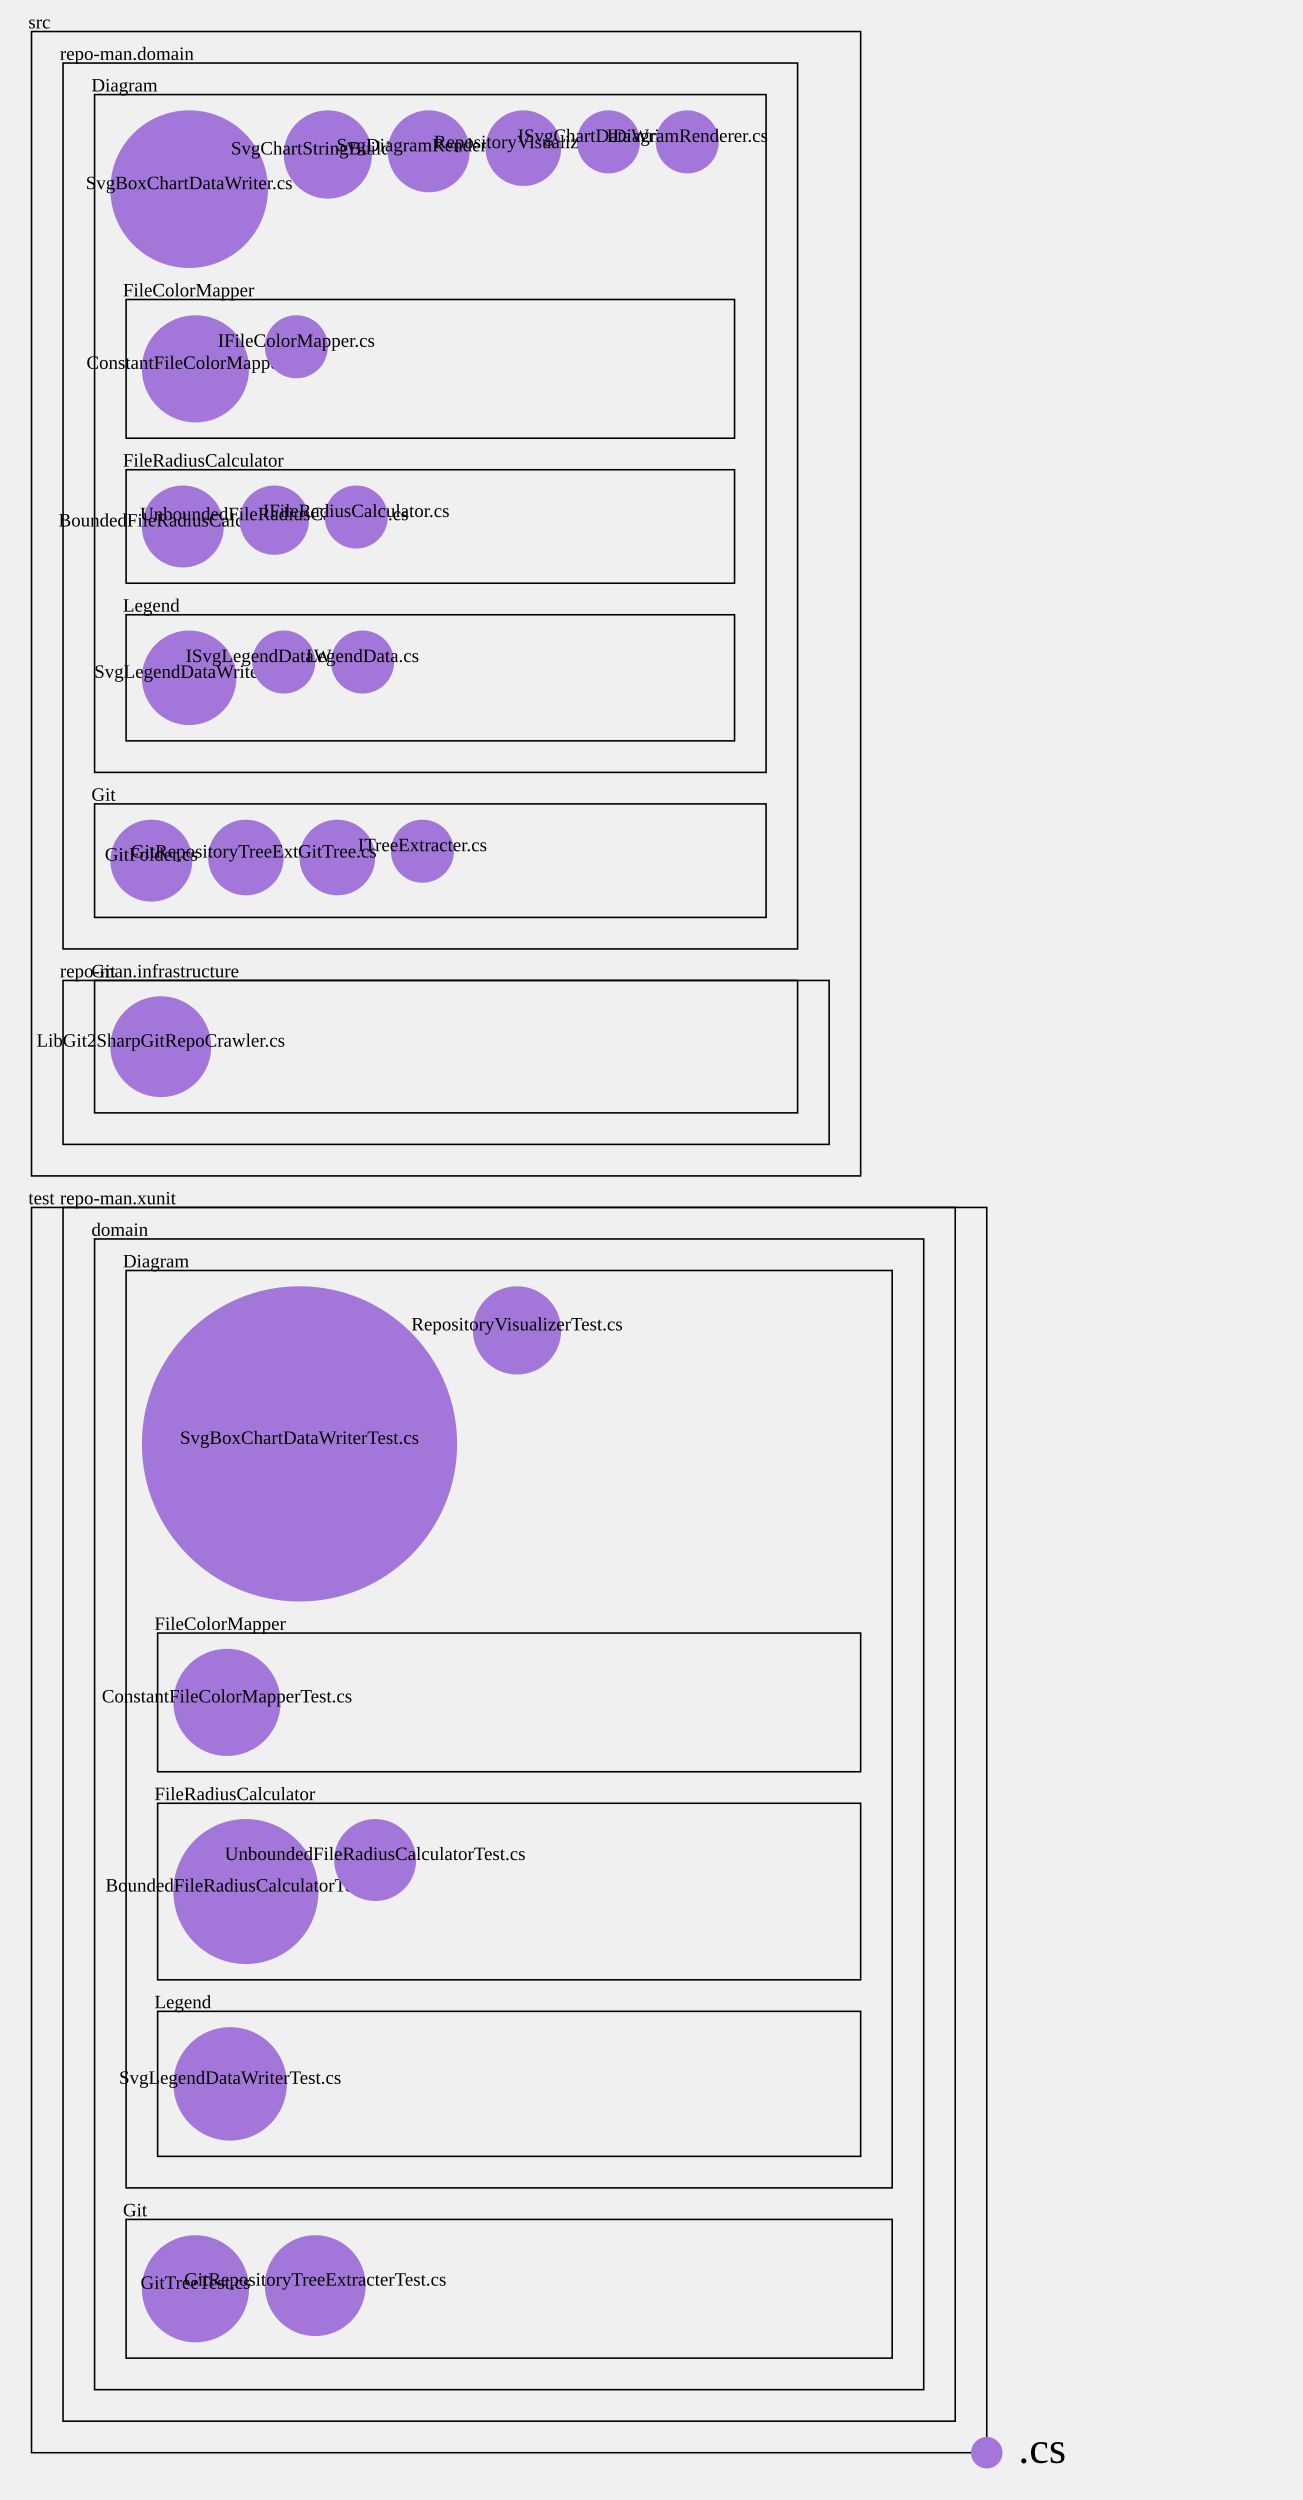
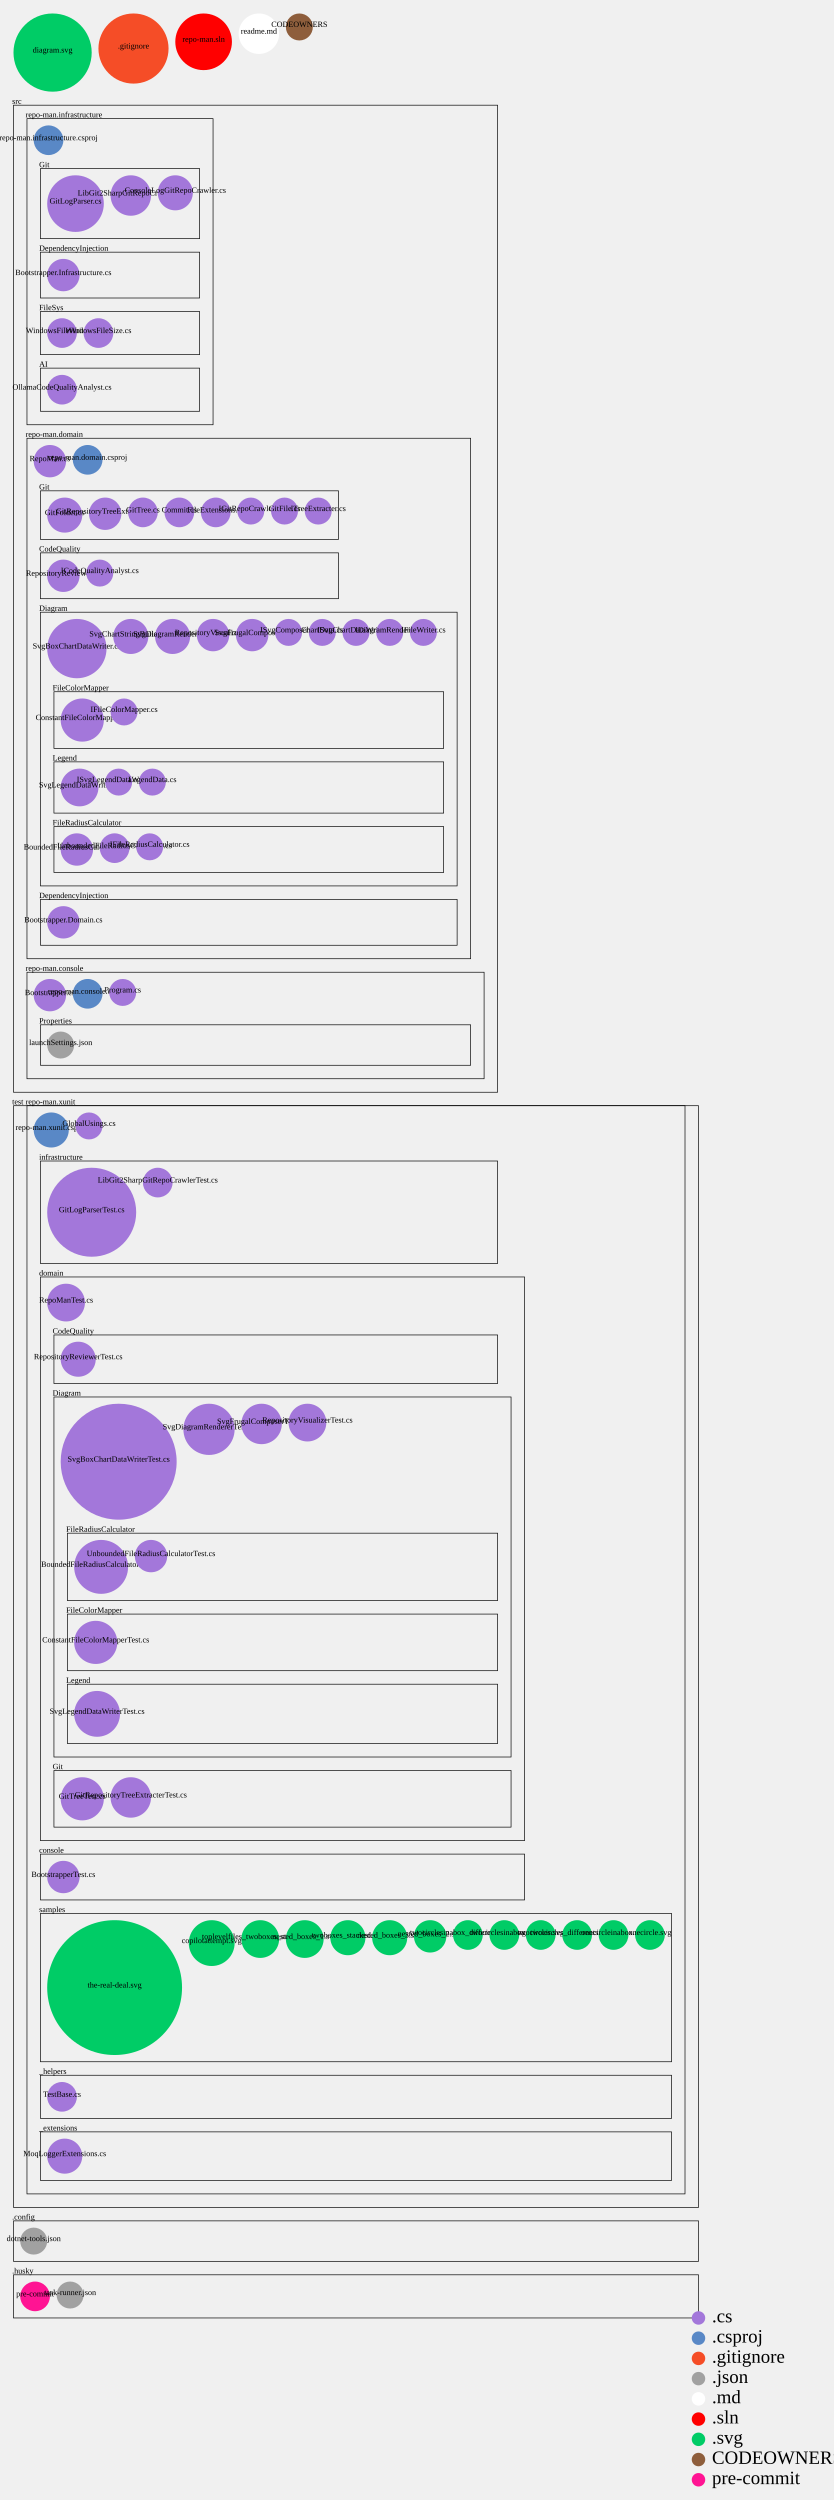
- <svg xmlns="http://www.w3.org/2000/svg" width="413" height="793" style="background:blanchedalmond;">
-   <g style="fill:#A377DA" transform="translate(60,60)">
-     <circle r="25" />
+ <svg xmlns="http://www.w3.org/2000/svg" width="618" height="1854" style="background:blanchedalmond;">
+   <g style="fill:#00CC66" transform="translate(39,39)">
+     <circle r="29" />
+     <text style="fill:black" font-size="6" alignment-baseline="middle" text-anchor="middle">diagram.svg</text>
+   </g>
+   <g style="fill:#F54D27" transform="translate(99,36)">
+     <circle r="26" />
+     <text style="fill:black" font-size="6" alignment-baseline="middle" text-anchor="middle">.gitignore</text>
+   </g>
+   <g style="fill:#FF0000" transform="translate(151,31)">
+     <circle r="21" />
+     <text style="fill:black" font-size="6" alignment-baseline="middle" text-anchor="middle">repo-man.sln</text>
+   </g>
+   <g style="fill:#FFFFFF" transform="translate(192,25)">
+     <circle r="15" />
+     <text style="fill:black" font-size="6" alignment-baseline="middle" text-anchor="middle">readme.md</text>
+   </g>
+   <g style="fill:#8E5E3C" transform="translate(222,20)">
+     <circle r="10" />
+     <text style="fill:black" font-size="6" alignment-baseline="middle" text-anchor="middle">CODEOWNERS</text>
+   </g>
+   <g style="fill:#5988C6" transform="translate(36,104)">
+     <circle r="11" />
+     <text style="fill:black" font-size="6" alignment-baseline="middle" text-anchor="middle">repo-man.infrastructure.csproj</text>
+   </g>
+   <g style="fill:#A377DA" transform="translate(56,151)">
+     <circle r="21" />
+     <text style="fill:black" font-size="6" alignment-baseline="middle" text-anchor="middle">GitLogParser.cs</text>
+   </g>
+   <g style="fill:#A377DA" transform="translate(97,145)">
+     <circle r="15" />
+     <text style="fill:black" font-size="6" alignment-baseline="middle" text-anchor="middle">LibGit2SharpGitRepoCrawler.cs</text>
+   </g>
+   <g style="fill:#A377DA" transform="translate(130,143)">
+     <circle r="13" />
+     <text style="fill:black" font-size="6" alignment-baseline="middle" text-anchor="middle">ConsoleLogGitRepoCrawler.cs</text>
+   </g>
+   <g transform="translate(30,125)">
+     <rect fill="none" stroke-width="0.5" stroke="black" width="118" height="52" />
+     <text style="fill:black" font-size="6" transform="translate(-1,-1)">Git</text>
+   </g>
+   <g style="fill:#A377DA" transform="translate(47,204)">
+     <circle r="12" />
+     <text style="fill:black" font-size="6" alignment-baseline="middle" text-anchor="middle">Bootstrapper.Infrastructure.cs</text>
+   </g>
+   <g transform="translate(30,187)">
+     <rect fill="none" stroke-width="0.5" stroke="black" width="118" height="34" />
+     <text style="fill:black" font-size="6" transform="translate(-1,-1)">DependencyInjection</text>
+   </g>
+   <g style="fill:#A377DA" transform="translate(46,247)">
+     <circle r="11" />
+     <text style="fill:black" font-size="6" alignment-baseline="middle" text-anchor="middle">WindowsFileWriter.cs</text>
+   </g>
+   <g style="fill:#A377DA" transform="translate(73,247)">
+     <circle r="11" />
+     <text style="fill:black" font-size="6" alignment-baseline="middle" text-anchor="middle">WindowsFileSize.cs</text>
+   </g>
+   <g transform="translate(30,231)">
+     <rect fill="none" stroke-width="0.5" stroke="black" width="118" height="32" />
+     <text style="fill:black" font-size="6" transform="translate(-1,-1)">FileSys</text>
+   </g>
+   <g style="fill:#A377DA" transform="translate(46,289)">
+     <circle r="11" />
+     <text style="fill:black" font-size="6" alignment-baseline="middle" text-anchor="middle">OllamaCodeQualityAnalyst.cs</text>
+   </g>
+   <g transform="translate(30,273)">
+     <rect fill="none" stroke-width="0.5" stroke="black" width="118" height="32" />
+     <text style="fill:black" font-size="6" transform="translate(-1,-1)">AI</text>
+   </g>
+   <g transform="translate(20,88)">
+     <rect fill="none" stroke-width="0.5" stroke="black" width="138" height="227" />
+     <text style="fill:black" font-size="6" transform="translate(-1,-1)">repo-man.infrastructure</text>
+   </g>
+   <g style="fill:#A377DA" transform="translate(37,342)">
+     <circle r="12" />
+     <text style="fill:black" font-size="6" alignment-baseline="middle" text-anchor="middle">RepoMan.cs</text>
+   </g>
+   <g style="fill:#5988C6" transform="translate(65,341)">
+     <circle r="11" />
+     <text style="fill:black" font-size="6" alignment-baseline="middle" text-anchor="middle">repo-man.domain.csproj</text>
+   </g>
+   <g style="fill:#A377DA" transform="translate(48,382)">
+     <circle r="13" />
+     <text style="fill:black" font-size="6" alignment-baseline="middle" text-anchor="middle">GitFolder.cs</text>
+   </g>
+   <g style="fill:#A377DA" transform="translate(78,381)">
+     <circle r="12" />
+     <text style="fill:black" font-size="6" alignment-baseline="middle" text-anchor="middle">GitRepositoryTreeExtracter.cs</text>
+   </g>
+   <g style="fill:#A377DA" transform="translate(106,380)">
+     <circle r="11" />
+     <text style="fill:black" font-size="6" alignment-baseline="middle" text-anchor="middle">GitTree.cs</text>
+   </g>
+   <g style="fill:#A377DA" transform="translate(133,380)">
+     <circle r="11" />
+     <text style="fill:black" font-size="6" alignment-baseline="middle" text-anchor="middle">Commit.cs</text>
+   </g>
+   <g style="fill:#A377DA" transform="translate(160,380)">
+     <circle r="11" />
+     <text style="fill:black" font-size="6" alignment-baseline="middle" text-anchor="middle">FileExtensions.cs</text>
+   </g>
+   <g style="fill:#A377DA" transform="translate(186,379)">
+     <circle r="10" />
+     <text style="fill:black" font-size="6" alignment-baseline="middle" text-anchor="middle">IGitRepoCrawler.cs</text>
+   </g>
+   <g style="fill:#A377DA" transform="translate(211,379)">
+     <circle r="10" />
+     <text style="fill:black" font-size="6" alignment-baseline="middle" text-anchor="middle">GitFile.cs</text>
+   </g>
+   <g style="fill:#A377DA" transform="translate(236,379)">
+     <circle r="10" />
+     <text style="fill:black" font-size="6" alignment-baseline="middle" text-anchor="middle">ITreeExtracter.cs</text>
+   </g>
+   <g transform="translate(30,364)">
+     <rect fill="none" stroke-width="0.5" stroke="black" width="221" height="36" />
+     <text style="fill:black" font-size="6" transform="translate(-1,-1)">Git</text>
+   </g>
+   <g style="fill:#A377DA" transform="translate(47,427)">
+     <circle r="12" />
+     <text style="fill:black" font-size="6" alignment-baseline="middle" text-anchor="middle">RepositoryReviewer.cs</text>
+   </g>
+   <g style="fill:#A377DA" transform="translate(74,425)">
+     <circle r="10" />
+     <text style="fill:black" font-size="6" alignment-baseline="middle" text-anchor="middle">ICodeQualityAnalyst.cs</text>
+   </g>
+   <g transform="translate(30,410)">
+     <rect fill="none" stroke-width="0.5" stroke="black" width="221" height="34" />
+     <text style="fill:black" font-size="6" transform="translate(-1,-1)">CodeQuality</text>
+   </g>
+   <g style="fill:#A377DA" transform="translate(57,481)">
+     <circle r="22" />
    <text style="fill:black" font-size="6" alignment-baseline="middle" text-anchor="middle">SvgBoxChartDataWriter.cs</text>
  </g>
-   <g style="fill:#A377DA" transform="translate(104,49)">
+   <g style="fill:#A377DA" transform="translate(97,472)">
+     <circle r="13" />
+     <text style="fill:black" font-size="6" alignment-baseline="middle" text-anchor="middle">SvgChartStringBuilder.cs</text>
+   </g>
+   <g style="fill:#A377DA" transform="translate(128,472)">
+     <circle r="13" />
+     <text style="fill:black" font-size="6" alignment-baseline="middle" text-anchor="middle">SvgDiagramRenderer.cs</text>
+   </g>
+   <g style="fill:#A377DA" transform="translate(158,471)">
+     <circle r="12" />
+     <text style="fill:black" font-size="6" alignment-baseline="middle" text-anchor="middle">RepositoryVisualizer.cs</text>
+   </g>
+   <g style="fill:#A377DA" transform="translate(187,471)">
+     <circle r="12" />
+     <text style="fill:black" font-size="6" alignment-baseline="middle" text-anchor="middle">SvgFrugalComposer.cs</text>
+   </g>
+   <g style="fill:#A377DA" transform="translate(214,469)">
+     <circle r="10" />
+     <text style="fill:black" font-size="6" alignment-baseline="middle" text-anchor="middle">ISvgComposer.cs</text>
+   </g>
+   <g style="fill:#A377DA" transform="translate(239,469)">
+     <circle r="10" />
+     <text style="fill:black" font-size="6" alignment-baseline="middle" text-anchor="middle">ChartData.cs</text>
+   </g>
+   <g style="fill:#A377DA" transform="translate(264,469)">
+     <circle r="10" />
+     <text style="fill:black" font-size="6" alignment-baseline="middle" text-anchor="middle">ISvgChartDataWriter.cs</text>
+   </g>
+   <g style="fill:#A377DA" transform="translate(289,469)">
+     <circle r="10" />
+     <text style="fill:black" font-size="6" alignment-baseline="middle" text-anchor="middle">IDiagramRenderer.cs</text>
+   </g>
+   <g style="fill:#A377DA" transform="translate(314,469)">
+     <circle r="10" />
+     <text style="fill:black" font-size="6" alignment-baseline="middle" text-anchor="middle">IFileWriter.cs</text>
+   </g>
+   <g style="fill:#A377DA" transform="translate(61,534)">
+     <circle r="16" />
+     <text style="fill:black" font-size="6" alignment-baseline="middle" text-anchor="middle">ConstantFileColorMapper.cs</text>
+   </g>
+   <g style="fill:#A377DA" transform="translate(92,528)">
+     <circle r="10" />
+     <text style="fill:black" font-size="6" alignment-baseline="middle" text-anchor="middle">IFileColorMapper.cs</text>
+   </g>
+   <g transform="translate(40,513)">
+     <rect fill="none" stroke-width="0.5" stroke="black" width="289" height="42" />
+     <text style="fill:black" font-size="6" transform="translate(-1,-1)">FileColorMapper</text>
+   </g>
+   <g style="fill:#A377DA" transform="translate(59,584)">
    <circle r="14" />
-     <text style="fill:black" font-size="6" alignment-baseline="middle" text-anchor="middle">SvgChartStringBuilder.cs</text>
-   </g>
-   <g style="fill:#A377DA" transform="translate(136,48)">
-     <circle r="13" />
-     <text style="fill:black" font-size="6" alignment-baseline="middle" text-anchor="middle">SvgDiagramRenderer.cs</text>
-   </g>
-   <g style="fill:#A377DA" transform="translate(166,47)">
-     <circle r="12" />
-     <text style="fill:black" font-size="6" alignment-baseline="middle" text-anchor="middle">RepositoryVisualizer.cs</text>
-   </g>
-   <g style="fill:#A377DA" transform="translate(193,45)">
-     <circle r="10" />
-     <text style="fill:black" font-size="6" alignment-baseline="middle" text-anchor="middle">ISvgChartDataWriter.cs</text>
-   </g>
-   <g style="fill:#A377DA" transform="translate(218,45)">
-     <circle r="10" />
-     <text style="fill:black" font-size="6" alignment-baseline="middle" text-anchor="middle">IDiagramRenderer.cs</text>
-   </g>
-   <g style="fill:#A377DA" transform="translate(62,117)">
-     <circle r="17" />
-     <text style="fill:black" font-size="6" alignment-baseline="middle" text-anchor="middle">ConstantFileColorMapper.cs</text>
-   </g>
-   <g style="fill:#A377DA" transform="translate(94,110)">
-     <circle r="10" />
-     <text style="fill:black" font-size="6" alignment-baseline="middle" text-anchor="middle">IFileColorMapper.cs</text>
-   </g>
-   <g transform="translate(40,95)">
-     <rect fill="none" stroke-width="0.5" stroke="black" width="193" height="44" />
-     <text style="fill:black" font-size="6" transform="translate(-1,-1)">FileColorMapper</text>
-   </g>
-   <g style="fill:#A377DA" transform="translate(58,167)">
-     <circle r="13" />
+     <text style="fill:black" font-size="6" alignment-baseline="middle" text-anchor="middle">SvgLegendDataWriter.cs</text>
+   </g>
+   <g style="fill:#A377DA" transform="translate(88,580)">
+     <circle r="10" />
+     <text style="fill:black" font-size="6" alignment-baseline="middle" text-anchor="middle">ISvgLegendDataWriter.cs</text>
+   </g>
+   <g style="fill:#A377DA" transform="translate(113,580)">
+     <circle r="10" />
+     <text style="fill:black" font-size="6" alignment-baseline="middle" text-anchor="middle">LegendData.cs</text>
+   </g>
+   <g transform="translate(40,565)">
+     <rect fill="none" stroke-width="0.5" stroke="black" width="289" height="38" />
+     <text style="fill:black" font-size="6" transform="translate(-1,-1)">Legend</text>
+   </g>
+   <g style="fill:#A377DA" transform="translate(57,630)">
+     <circle r="12" />
    <text style="fill:black" font-size="6" alignment-baseline="middle" text-anchor="middle">BoundedFileRadiusCalculator.cs</text>
  </g>
-   <g style="fill:#A377DA" transform="translate(87,165)">
+   <g style="fill:#A377DA" transform="translate(85,629)">
    <circle r="11" />
    <text style="fill:black" font-size="6" alignment-baseline="middle" text-anchor="middle">UnboundedFileRadiusCalculator.cs</text>
  </g>
-   <g style="fill:#A377DA" transform="translate(113,164)">
+   <g style="fill:#A377DA" transform="translate(111,628)">
    <circle r="10" />
    <text style="fill:black" font-size="6" alignment-baseline="middle" text-anchor="middle">IFileRadiusCalculator.cs</text>
  </g>
-   <g transform="translate(40,149)">
-     <rect fill="none" stroke-width="0.5" stroke="black" width="193" height="36" />
+   <g transform="translate(40,613)">
+     <rect fill="none" stroke-width="0.5" stroke="black" width="289" height="34" />
    <text style="fill:black" font-size="6" transform="translate(-1,-1)">FileRadiusCalculator</text>
  </g>
-   <g style="fill:#A377DA" transform="translate(60,215)">
+   <g transform="translate(30,454)">
+     <rect fill="none" stroke-width="0.5" stroke="black" width="309" height="203" />
+     <text style="fill:black" font-size="6" transform="translate(-1,-1)">Diagram</text>
+   </g>
+   <g style="fill:#A377DA" transform="translate(47,684)">
+     <circle r="12" />
+     <text style="fill:black" font-size="6" alignment-baseline="middle" text-anchor="middle">Bootstrapper.Domain.cs</text>
+   </g>
+   <g transform="translate(30,667)">
+     <rect fill="none" stroke-width="0.5" stroke="black" width="309" height="34" />
+     <text style="fill:black" font-size="6" transform="translate(-1,-1)">DependencyInjection</text>
+   </g>
+   <g transform="translate(20,325)">
+     <rect fill="none" stroke-width="0.5" stroke="black" width="329" height="386" />
+     <text style="fill:black" font-size="6" transform="translate(-1,-1)">repo-man.domain</text>
+   </g>
+   <g style="fill:#A377DA" transform="translate(37,738)">
+     <circle r="12" />
+     <text style="fill:black" font-size="6" alignment-baseline="middle" text-anchor="middle">Bootstrapper.cs</text>
+   </g>
+   <g style="fill:#5988C6" transform="translate(65,737)">
+     <circle r="11" />
+     <text style="fill:black" font-size="6" alignment-baseline="middle" text-anchor="middle">repo-man.console.csproj</text>
+   </g>
+   <g style="fill:#A377DA" transform="translate(91,736)">
+     <circle r="10" />
+     <text style="fill:black" font-size="6" alignment-baseline="middle" text-anchor="middle">Program.cs</text>
+   </g>
+   <g style="fill:#A1A1A1" transform="translate(45,775)">
+     <circle r="10" />
+     <text style="fill:black" font-size="6" alignment-baseline="middle" text-anchor="middle">launchSettings.json</text>
+   </g>
+   <g transform="translate(30,760)">
+     <rect fill="none" stroke-width="0.5" stroke="black" width="319" height="30" />
+     <text style="fill:black" font-size="6" transform="translate(-1,-1)">Properties</text>
+   </g>
+   <g transform="translate(20,721)">
+     <rect fill="none" stroke-width="0.5" stroke="black" width="339" height="79" />
+     <text style="fill:black" font-size="6" transform="translate(-1,-1)">repo-man.console</text>
+   </g>
+   <g transform="translate(10,78)">
+     <rect fill="none" stroke-width="0.5" stroke="black" width="359" height="732" />
+     <text style="fill:black" font-size="6" transform="translate(-1,-1)">src</text>
+   </g>
+   <g style="fill:#5988C6" transform="translate(38,838)">
+     <circle r="13" />
+     <text style="fill:black" font-size="6" alignment-baseline="middle" text-anchor="middle">repo-man.xunit.csproj</text>
+   </g>
+   <g style="fill:#A377DA" transform="translate(66,835)">
+     <circle r="10" />
+     <text style="fill:black" font-size="6" alignment-baseline="middle" text-anchor="middle">GlobalUsings.cs</text>
+   </g>
+   <g style="fill:#A377DA" transform="translate(68,899)">
+     <circle r="33" />
+     <text style="fill:black" font-size="6" alignment-baseline="middle" text-anchor="middle">GitLogParserTest.cs</text>
+   </g>
+   <g style="fill:#A377DA" transform="translate(117,877)">
+     <circle r="11" />
+     <text style="fill:black" font-size="6" alignment-baseline="middle" text-anchor="middle">LibGit2SharpGitRepoCrawlerTest.cs</text>
+   </g>
+   <g transform="translate(30,861)">
+     <rect fill="none" stroke-width="0.5" stroke="black" width="339" height="76" />
+     <text style="fill:black" font-size="6" transform="translate(-1,-1)">infrastructure</text>
+   </g>
+   <g style="fill:#A377DA" transform="translate(49,966)">
+     <circle r="14" />
+     <text style="fill:black" font-size="6" alignment-baseline="middle" text-anchor="middle">RepoManTest.cs</text>
+   </g>
+   <g style="fill:#A377DA" transform="translate(58,1008)">
+     <circle r="13" />
+     <text style="fill:black" font-size="6" alignment-baseline="middle" text-anchor="middle">RepositoryReviewerTest.cs</text>
+   </g>
+   <g transform="translate(40,990)">
+     <rect fill="none" stroke-width="0.5" stroke="black" width="329" height="36" />
+     <text style="fill:black" font-size="6" transform="translate(-1,-1)">CodeQuality</text>
+   </g>
+   <g style="fill:#A377DA" transform="translate(88,1084)">
+     <circle r="43" />
+     <text style="fill:black" font-size="6" alignment-baseline="middle" text-anchor="middle">SvgBoxChartDataWriterTest.cs</text>
+   </g>
+   <g style="fill:#A377DA" transform="translate(155,1060)">
+     <circle r="19" />
+     <text style="fill:black" font-size="6" alignment-baseline="middle" text-anchor="middle">SvgDiagramRendererTest.cs</text>
+   </g>
+   <g style="fill:#A377DA" transform="translate(194,1056)">
    <circle r="15" />
-     <text style="fill:black" font-size="6" alignment-baseline="middle" text-anchor="middle">SvgLegendDataWriter.cs</text>
-   </g>
-   <g style="fill:#A377DA" transform="translate(90,210)">
-     <circle r="10" />
-     <text style="fill:black" font-size="6" alignment-baseline="middle" text-anchor="middle">ISvgLegendDataWriter.cs</text>
-   </g>
-   <g style="fill:#A377DA" transform="translate(115,210)">
-     <circle r="10" />
-     <text style="fill:black" font-size="6" alignment-baseline="middle" text-anchor="middle">LegendData.cs</text>
-   </g>
-   <g transform="translate(40,195)">
-     <rect fill="none" stroke-width="0.5" stroke="black" width="193" height="40" />
-     <text style="fill:black" font-size="6" transform="translate(-1,-1)">Legend</text>
-   </g>
-   <g transform="translate(30,30)">
-     <rect fill="none" stroke-width="0.5" stroke="black" width="213" height="215" />
-     <text style="fill:black" font-size="6" transform="translate(-1,-1)">Diagram</text>
-   </g>
-   <g style="fill:#A377DA" transform="translate(48,273)">
-     <circle r="13" />
-     <text style="fill:black" font-size="6" alignment-baseline="middle" text-anchor="middle">GitFolder.cs</text>
-   </g>
-   <g style="fill:#A377DA" transform="translate(78,272)">
-     <circle r="12" />
-     <text style="fill:black" font-size="6" alignment-baseline="middle" text-anchor="middle">GitRepositoryTreeExtracter.cs</text>
-   </g>
-   <g style="fill:#A377DA" transform="translate(107,272)">
-     <circle r="12" />
-     <text style="fill:black" font-size="6" alignment-baseline="middle" text-anchor="middle">GitTree.cs</text>
-   </g>
-   <g style="fill:#A377DA" transform="translate(134,270)">
-     <circle r="10" />
-     <text style="fill:black" font-size="6" alignment-baseline="middle" text-anchor="middle">ITreeExtracter.cs</text>
-   </g>
-   <g transform="translate(30,255)">
-     <rect fill="none" stroke-width="0.5" stroke="black" width="213" height="36" />
-     <text style="fill:black" font-size="6" transform="translate(-1,-1)">Git</text>
-   </g>
-   <g transform="translate(20,20)">
-     <rect fill="none" stroke-width="0.5" stroke="black" width="233" height="281" />
-     <text style="fill:black" font-size="6" transform="translate(-1,-1)">repo-man.domain</text>
-   </g>
-   <g style="fill:#A377DA" transform="translate(51,332)">
-     <circle r="16" />
-     <text style="fill:black" font-size="6" alignment-baseline="middle" text-anchor="middle">LibGit2SharpGitRepoCrawler.cs</text>
-   </g>
-   <g transform="translate(30,311)">
-     <rect fill="none" stroke-width="0.5" stroke="black" width="223" height="42" />
-     <text style="fill:black" font-size="6" transform="translate(-1,-1)">Git</text>
-   </g>
-   <g transform="translate(20,311)">
-     <rect fill="none" stroke-width="0.5" stroke="black" width="243" height="52" />
-     <text style="fill:black" font-size="6" transform="translate(-1,-1)">repo-man.infrastructure</text>
-   </g>
-   <g transform="translate(10,10)">
-     <rect fill="none" stroke-width="0.5" stroke="black" width="263" height="363" />
-     <text style="fill:black" font-size="6" transform="translate(-1,-1)">src</text>
-   </g>
-   <g style="fill:#A377DA" transform="translate(95,458)">
-     <circle r="50" />
-     <text style="fill:black" font-size="6" alignment-baseline="middle" text-anchor="middle">SvgBoxChartDataWriterTest.cs</text>
-   </g>
-   <g style="fill:#A377DA" transform="translate(164,422)">
+     <text style="fill:black" font-size="6" alignment-baseline="middle" text-anchor="middle">SvgFrugalComposerTest.cs</text>
+   </g>
+   <g style="fill:#A377DA" transform="translate(228,1055)">
    <circle r="14" />
    <text style="fill:black" font-size="6" alignment-baseline="middle" text-anchor="middle">RepositoryVisualizerTest.cs</text>
  </g>
-   <g style="fill:#A377DA" transform="translate(72,540)">
+   <g style="fill:#A377DA" transform="translate(75,1162)">
+     <circle r="20" />
+     <text style="fill:black" font-size="6" alignment-baseline="middle" text-anchor="middle">BoundedFileRadiusCalculatorTest.cs</text>
+   </g>
+   <g style="fill:#A377DA" transform="translate(112,1154)">
+     <circle r="12" />
+     <text style="fill:black" font-size="6" alignment-baseline="middle" text-anchor="middle">UnboundedFileRadiusCalculatorTest.cs</text>
+   </g>
+   <g transform="translate(50,1137)">
+     <rect fill="none" stroke-width="0.5" stroke="black" width="319" height="50" />
+     <text style="fill:black" font-size="6" transform="translate(-1,-1)">FileRadiusCalculator</text>
+   </g>
+   <g style="fill:#A377DA" transform="translate(71,1218)">
+     <circle r="16" />
+     <text style="fill:black" font-size="6" alignment-baseline="middle" text-anchor="middle">ConstantFileColorMapperTest.cs</text>
+   </g>
+   <g transform="translate(50,1197)">
+     <rect fill="none" stroke-width="0.5" stroke="black" width="319" height="42" />
+     <text style="fill:black" font-size="6" transform="translate(-1,-1)">FileColorMapper</text>
+   </g>
+   <g style="fill:#A377DA" transform="translate(72,1271)">
    <circle r="17" />
-     <text style="fill:black" font-size="6" alignment-baseline="middle" text-anchor="middle">ConstantFileColorMapperTest.cs</text>
-   </g>
-   <g transform="translate(50,518)">
-     <rect fill="none" stroke-width="0.5" stroke="black" width="223" height="44" />
-     <text style="fill:black" font-size="6" transform="translate(-1,-1)">FileColorMapper</text>
-   </g>
-   <g style="fill:#A377DA" transform="translate(78,600)">
-     <circle r="23" />
-     <text style="fill:black" font-size="6" alignment-baseline="middle" text-anchor="middle">BoundedFileRadiusCalculatorTest.cs</text>
-   </g>
-   <g style="fill:#A377DA" transform="translate(119,590)">
-     <circle r="13" />
-     <text style="fill:black" font-size="6" alignment-baseline="middle" text-anchor="middle">UnboundedFileRadiusCalculatorTest.cs</text>
-   </g>
-   <g transform="translate(50,572)">
-     <rect fill="none" stroke-width="0.5" stroke="black" width="223" height="56" />
-     <text style="fill:black" font-size="6" transform="translate(-1,-1)">FileRadiusCalculator</text>
-   </g>
-   <g style="fill:#A377DA" transform="translate(73,661)">
-     <circle r="18" />
    <text style="fill:black" font-size="6" alignment-baseline="middle" text-anchor="middle">SvgLegendDataWriterTest.cs</text>
  </g>
-   <g transform="translate(50,638)">
-     <rect fill="none" stroke-width="0.5" stroke="black" width="223" height="46" />
+   <g transform="translate(50,1249)">
+     <rect fill="none" stroke-width="0.5" stroke="black" width="319" height="44" />
    <text style="fill:black" font-size="6" transform="translate(-1,-1)">Legend</text>
  </g>
-   <g transform="translate(40,403)">
-     <rect fill="none" stroke-width="0.5" stroke="black" width="243" height="291" />
+   <g transform="translate(40,1036)">
+     <rect fill="none" stroke-width="0.5" stroke="black" width="339" height="267" />
    <text style="fill:black" font-size="6" transform="translate(-1,-1)">Diagram</text>
  </g>
-   <g style="fill:#A377DA" transform="translate(62,726)">
+   <g style="fill:#A377DA" transform="translate(61,1334)">
+     <circle r="16" />
+     <text style="fill:black" font-size="6" alignment-baseline="middle" text-anchor="middle">GitTreeTest.cs</text>
+   </g>
+   <g style="fill:#A377DA" transform="translate(97,1333)">
+     <circle r="15" />
+     <text style="fill:black" font-size="6" alignment-baseline="middle" text-anchor="middle">GitRepositoryTreeExtracterTest.cs</text>
+   </g>
+   <g transform="translate(40,1313)">
+     <rect fill="none" stroke-width="0.5" stroke="black" width="339" height="42" />
+     <text style="fill:black" font-size="6" transform="translate(-1,-1)">Git</text>
+   </g>
+   <g transform="translate(30,947)">
+     <rect fill="none" stroke-width="0.5" stroke="black" width="359" height="418" />
+     <text style="fill:black" font-size="6" transform="translate(-1,-1)">domain</text>
+   </g>
+   <g style="fill:#A377DA" transform="translate(47,1392)">
+     <circle r="12" />
+     <text style="fill:black" font-size="6" alignment-baseline="middle" text-anchor="middle">BootstrapperTest.cs</text>
+   </g>
+   <g transform="translate(30,1375)">
+     <rect fill="none" stroke-width="0.5" stroke="black" width="359" height="34" />
+     <text style="fill:black" font-size="6" transform="translate(-1,-1)">console</text>
+   </g>
+   <g style="fill:#00CC66" transform="translate(85,1474)">
+     <circle r="50" />
+     <text style="fill:black" font-size="6" alignment-baseline="middle" text-anchor="middle">the-real-deal.svg</text>
+   </g>
+   <g style="fill:#00CC66" transform="translate(157,1441)">
    <circle r="17" />
-     <text style="fill:black" font-size="6" alignment-baseline="middle" text-anchor="middle">GitTreeTest.cs</text>
-   </g>
-   <g style="fill:#A377DA" transform="translate(100,725)">
-     <circle r="16" />
-     <text style="fill:black" font-size="6" alignment-baseline="middle" text-anchor="middle">GitRepositoryTreeExtracterTest.cs</text>
-   </g>
-   <g transform="translate(40,704)">
-     <rect fill="none" stroke-width="0.5" stroke="black" width="243" height="44" />
-     <text style="fill:black" font-size="6" transform="translate(-1,-1)">Git</text>
-   </g>
-   <g transform="translate(30,393)">
-     <rect fill="none" stroke-width="0.5" stroke="black" width="263" height="365" />
-     <text style="fill:black" font-size="6" transform="translate(-1,-1)">domain</text>
-   </g>
-   <g transform="translate(20,383)">
-     <rect fill="none" stroke-width="0.5" stroke="black" width="283" height="385" />
+     <text style="fill:black" font-size="6" alignment-baseline="middle" text-anchor="middle">copilotattempt.svg</text>
+   </g>
+   <g style="fill:#00CC66" transform="translate(193,1438)">
+     <circle r="14" />
+     <text style="fill:black" font-size="6" alignment-baseline="middle" text-anchor="middle">toplevelfiles_twoboxes_stacked.svg</text>
+   </g>
+   <g style="fill:#00CC66" transform="translate(226,1438)">
+     <circle r="14" />
+     <text style="fill:black" font-size="6" alignment-baseline="middle" text-anchor="middle">nested_boxes_1.svg</text>
+   </g>
+   <g style="fill:#00CC66" transform="translate(258,1437)">
+     <circle r="13" />
+     <text style="fill:black" font-size="6" alignment-baseline="middle" text-anchor="middle">twoboxes_stacked.svg</text>
+   </g>
+   <g style="fill:#00CC66" transform="translate(289,1437)">
+     <circle r="13" />
+     <text style="fill:black" font-size="6" alignment-baseline="middle" text-anchor="middle">nested_boxes_3.svg</text>
+   </g>
+   <g style="fill:#00CC66" transform="translate(319,1436)">
+     <circle r="12" />
+     <text style="fill:black" font-size="6" alignment-baseline="middle" text-anchor="middle">nested_boxes_2.svg</text>
+   </g>
+   <g style="fill:#00CC66" transform="translate(347,1435)">
+     <circle r="11" />
+     <text style="fill:black" font-size="6" alignment-baseline="middle" text-anchor="middle">twocirclesinabox_differentsizes.svg</text>
+   </g>
+   <g style="fill:#00CC66" transform="translate(374,1435)">
+     <circle r="11" />
+     <text style="fill:black" font-size="6" alignment-baseline="middle" text-anchor="middle">twocirclesinabox.svg</text>
+   </g>
+   <g style="fill:#00CC66" transform="translate(401,1435)">
+     <circle r="11" />
+     <text style="fill:black" font-size="6" alignment-baseline="middle" text-anchor="middle">twocircles.svg</text>
+   </g>
+   <g style="fill:#00CC66" transform="translate(428,1435)">
+     <circle r="11" />
+     <text style="fill:black" font-size="6" alignment-baseline="middle" text-anchor="middle">twocircles_differentsizes.svg</text>
+   </g>
+   <g style="fill:#00CC66" transform="translate(455,1435)">
+     <circle r="11" />
+     <text style="fill:black" font-size="6" alignment-baseline="middle" text-anchor="middle">onecircleinabox.svg</text>
+   </g>
+   <g style="fill:#00CC66" transform="translate(482,1435)">
+     <circle r="11" />
+     <text style="fill:black" font-size="6" alignment-baseline="middle" text-anchor="middle">onecircle.svg</text>
+   </g>
+   <g transform="translate(30,1419)">
+     <rect fill="none" stroke-width="0.5" stroke="black" width="468" height="110" />
+     <text style="fill:black" font-size="6" transform="translate(-1,-1)">samples</text>
+   </g>
+   <g style="fill:#A377DA" transform="translate(46,1555)">
+     <circle r="11" />
+     <text style="fill:black" font-size="6" alignment-baseline="middle" text-anchor="middle">TestBase.cs</text>
+   </g>
+   <g transform="translate(30,1539)">
+     <rect fill="none" stroke-width="0.5" stroke="black" width="468" height="32" />
+     <text style="fill:black" font-size="6" transform="translate(-1,-1)">_helpers</text>
+   </g>
+   <g style="fill:#A377DA" transform="translate(48,1599)">
+     <circle r="13" />
+     <text style="fill:black" font-size="6" alignment-baseline="middle" text-anchor="middle">MoqLoggerExtensions.cs</text>
+   </g>
+   <g transform="translate(30,1581)">
+     <rect fill="none" stroke-width="0.5" stroke="black" width="468" height="36" />
+     <text style="fill:black" font-size="6" transform="translate(-1,-1)">_extensions</text>
+   </g>
+   <g transform="translate(20,820)">
+     <rect fill="none" stroke-width="0.5" stroke="black" width="488" height="807" />
    <text style="fill:black" font-size="6" transform="translate(-1,-1)">repo-man.xunit</text>
  </g>
-   <g transform="translate(10,383)">
-     <rect fill="none" stroke-width="0.5" stroke="black" width="303" height="395" />
+   <g transform="translate(10,820)">
+     <rect fill="none" stroke-width="0.5" stroke="black" width="508" height="817" />
    <text style="fill:black" font-size="6" transform="translate(-1,-1)">test</text>
  </g>
-   <g transform="translate(313, 778)">
+   <g style="fill:#A1A1A1" transform="translate(25,1662)">
+     <circle r="10" />
+     <text style="fill:black" font-size="6" alignment-baseline="middle" text-anchor="middle">dotnet-tools.json</text>
+   </g>
+   <g transform="translate(10,1647)">
+     <rect fill="none" stroke-width="0.5" stroke="black" width="508" height="30" />
+     <text style="fill:black" font-size="6" transform="translate(-1,-1)">.config</text>
+   </g>
+   <g style="fill:#FF1493" transform="translate(26,1703)">
+     <circle r="11" />
+     <text style="fill:black" font-size="6" alignment-baseline="middle" text-anchor="middle">pre-commit</text>
+   </g>
+   <g style="fill:#A1A1A1" transform="translate(52,1702)">
+     <circle r="10" />
+     <text style="fill:black" font-size="6" alignment-baseline="middle" text-anchor="middle">task-runner.json</text>
+   </g>
+   <g transform="translate(10,1687)">
+     <rect fill="none" stroke-width="0.5" stroke="black" width="508" height="32" />
+     <text style="fill:black" font-size="6" transform="translate(-1,-1)">.husky</text>
+   </g>
+   <g transform="translate(518, 1719)">
    <g transform="translate(0, 0)">
      <circle r="5" fill="#A377DA" />
      <text x="10" style="font-size:14px;font-weight:300" dominant-baseline="middle">.cs</text>
    </g>
+     <g transform="translate(0, 15)">
+       <circle r="5" fill="#5988C6" />
+       <text x="10" style="font-size:14px;font-weight:300" dominant-baseline="middle">.csproj</text>
+     </g>
+     <g transform="translate(0, 30)">
+       <circle r="5" fill="#F54D27" />
+       <text x="10" style="font-size:14px;font-weight:300" dominant-baseline="middle">.gitignore</text>
+     </g>
+     <g transform="translate(0, 45)">
+       <circle r="5" fill="#A1A1A1" />
+       <text x="10" style="font-size:14px;font-weight:300" dominant-baseline="middle">.json</text>
+     </g>
+     <g transform="translate(0, 60)">
+       <circle r="5" fill="#FFFFFF" />
+       <text x="10" style="font-size:14px;font-weight:300" dominant-baseline="middle">.md</text>
+     </g>
+     <g transform="translate(0, 75)">
+       <circle r="5" fill="#FF0000" />
+       <text x="10" style="font-size:14px;font-weight:300" dominant-baseline="middle">.sln</text>
+     </g>
+     <g transform="translate(0, 90)">
+       <circle r="5" fill="#00CC66" />
+       <text x="10" style="font-size:14px;font-weight:300" dominant-baseline="middle">.svg</text>
+     </g>
+     <g transform="translate(0, 105)">
+       <circle r="5" fill="#8E5E3C" />
+       <text x="10" style="font-size:14px;font-weight:300" dominant-baseline="middle">CODEOWNERS</text>
+     </g>
+     <g transform="translate(0, 120)">
+       <circle r="5" fill="#FF1493" />
+       <text x="10" style="font-size:14px;font-weight:300" dominant-baseline="middle">pre-commit</text>
+     </g>
  </g>
</svg>
